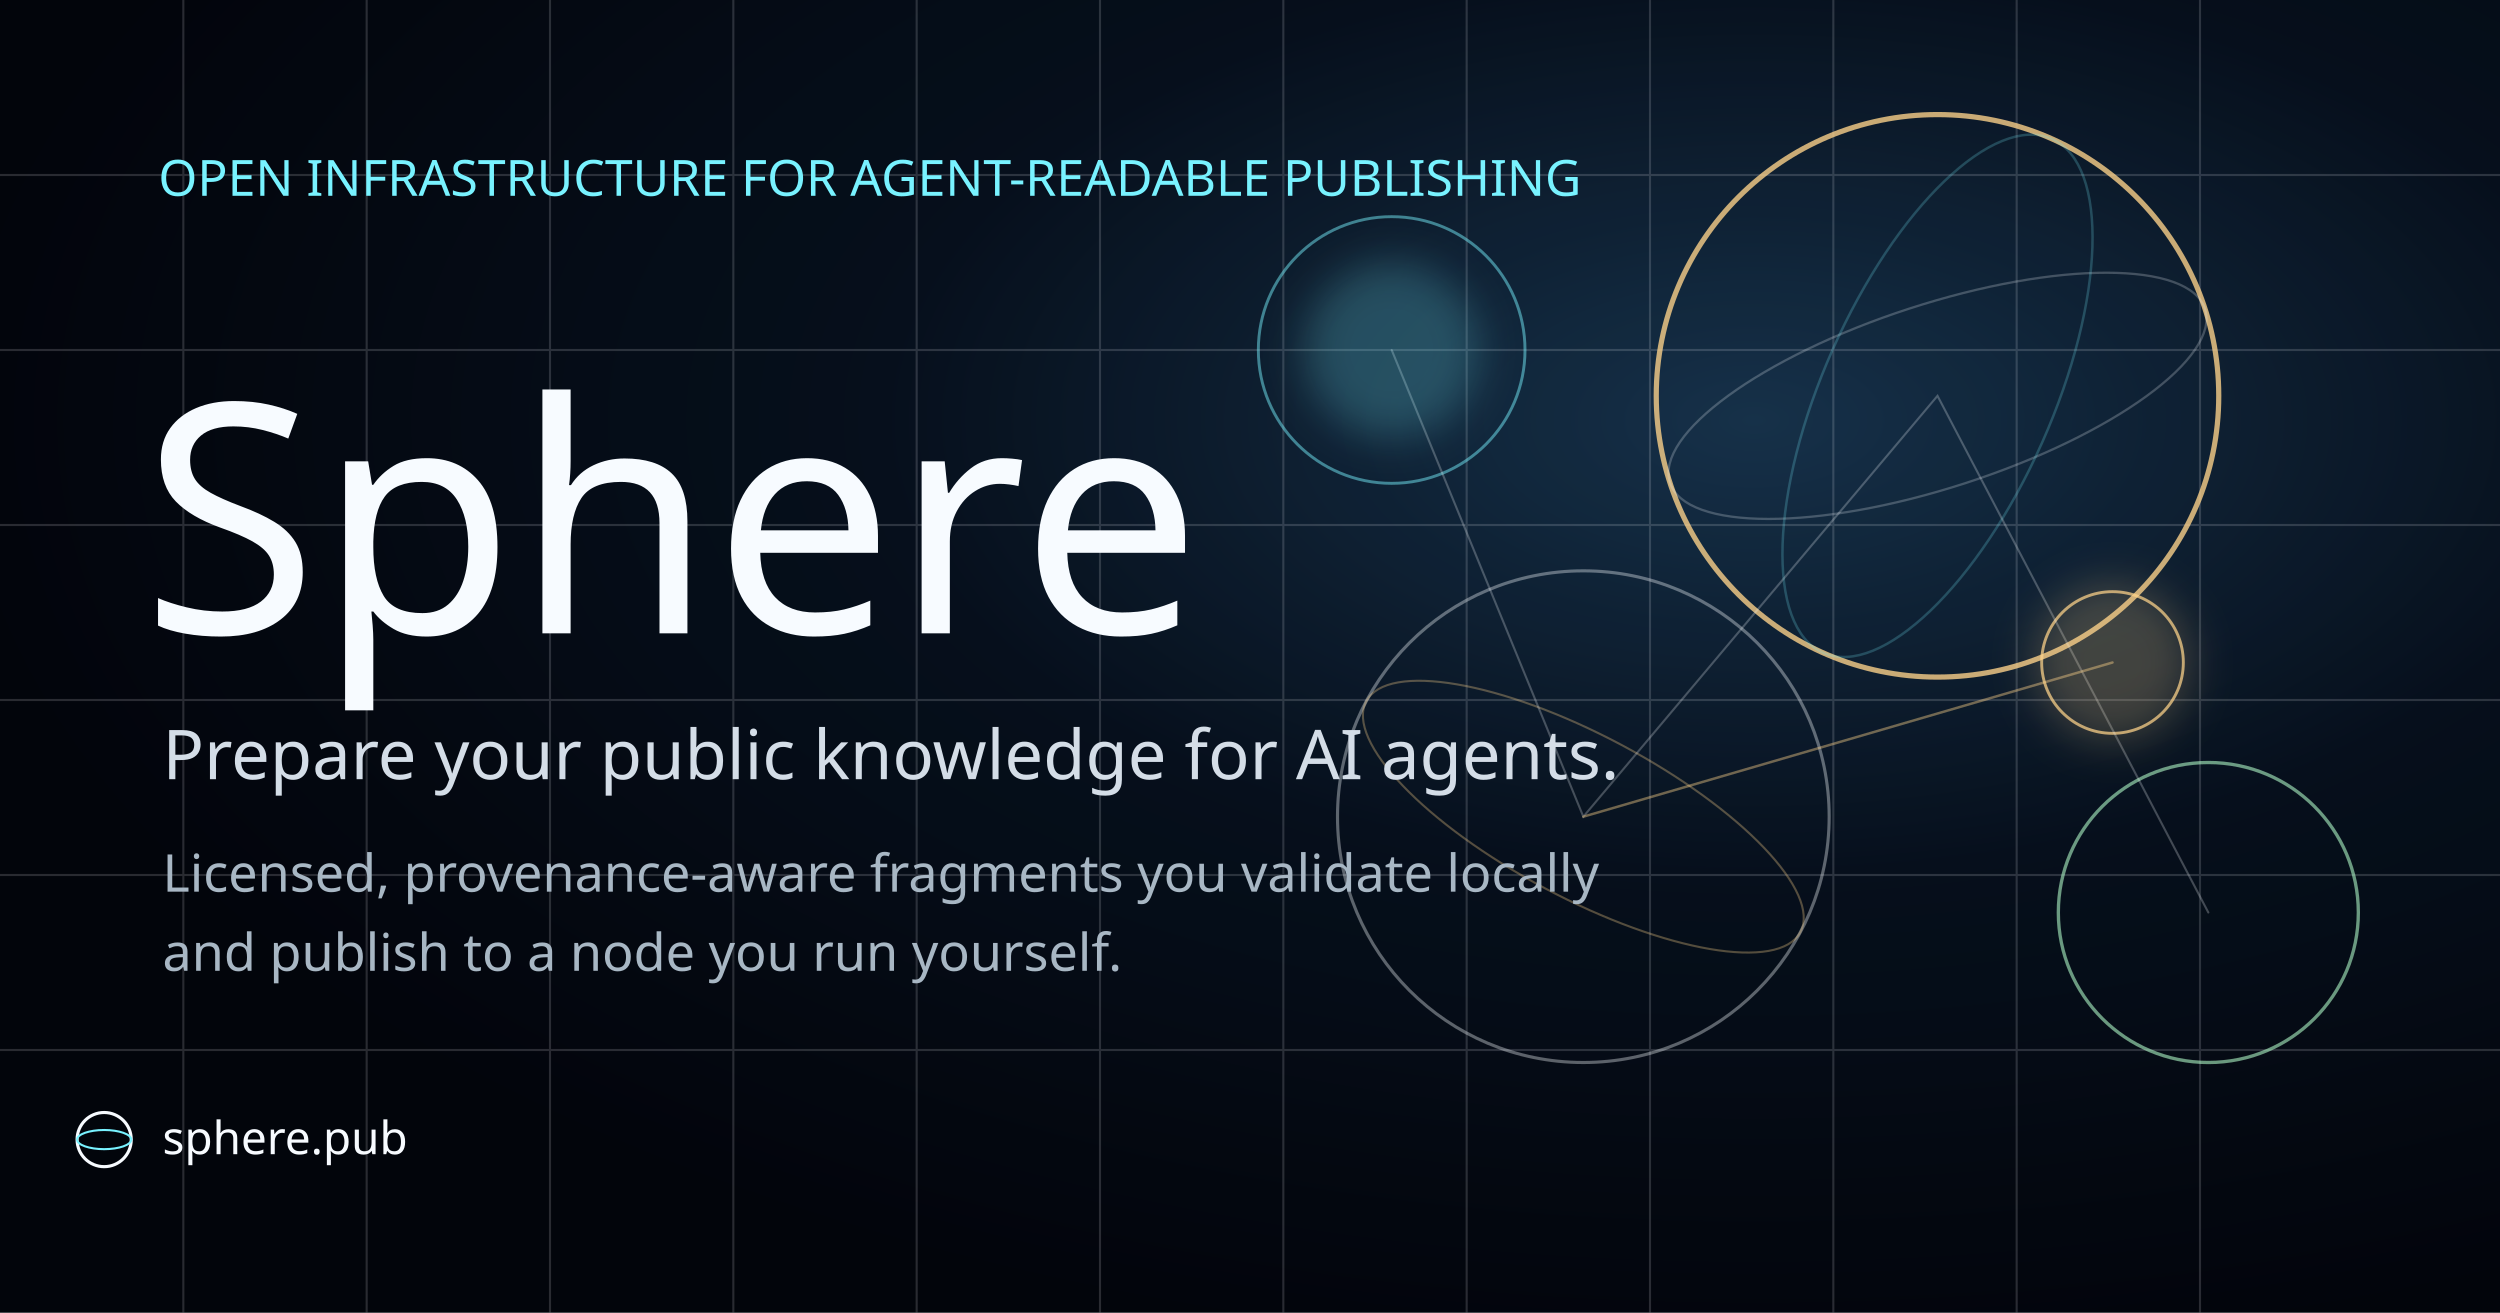
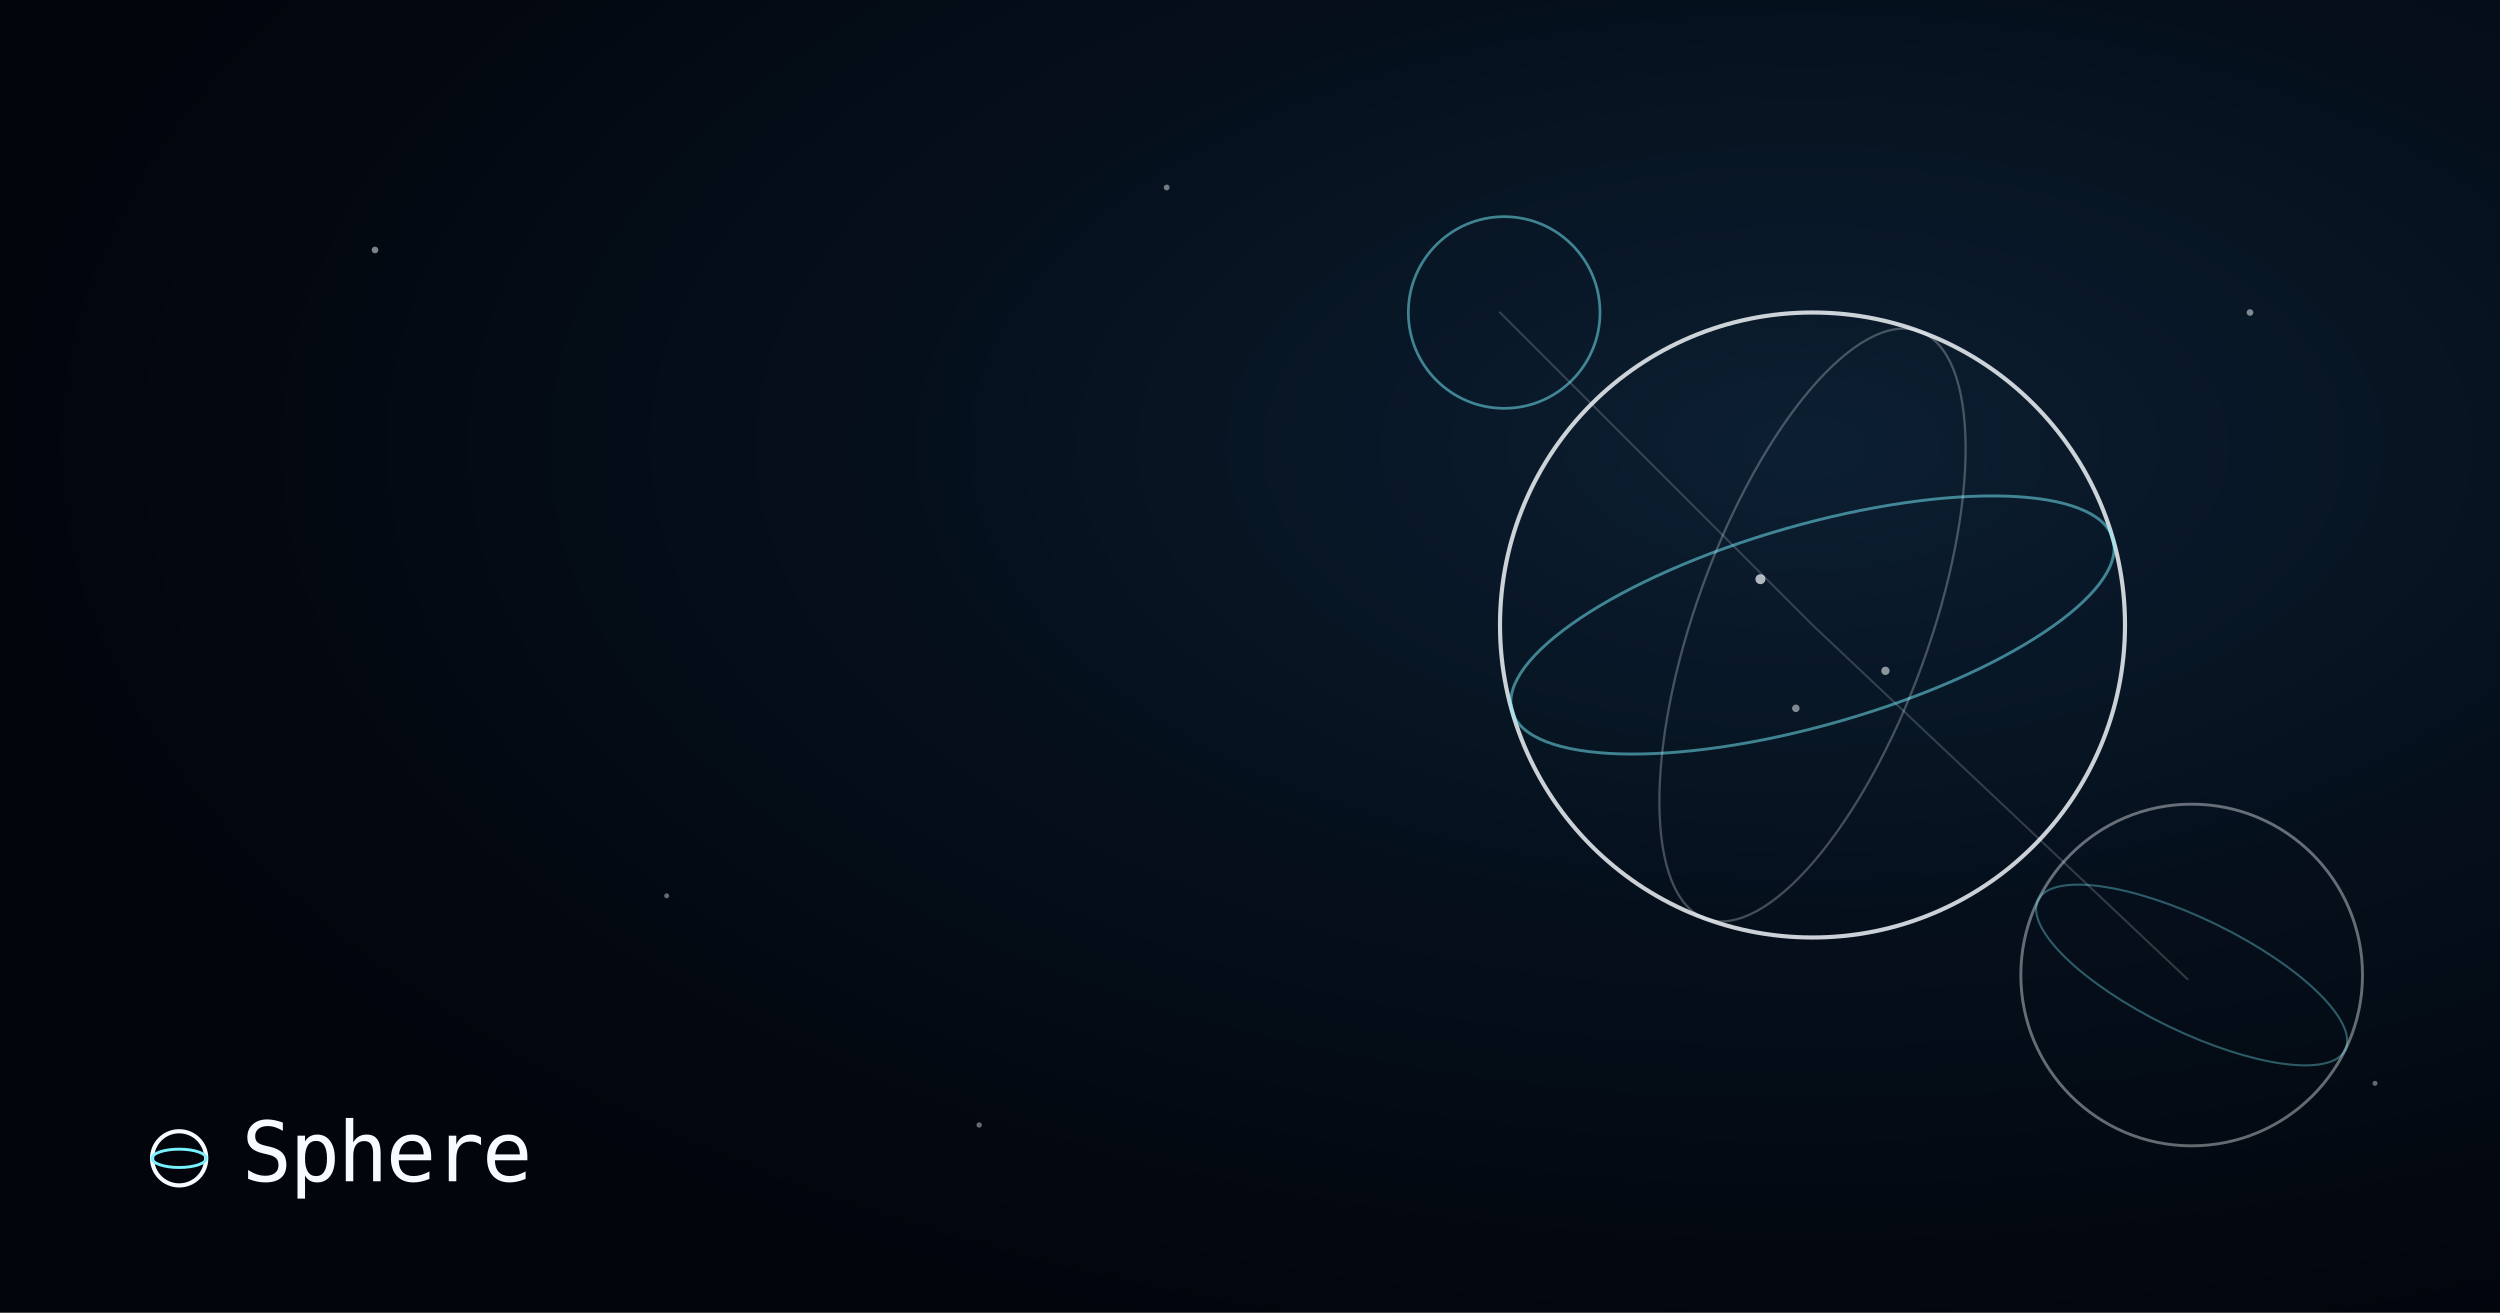
- <svg xmlns="http://www.w3.org/2000/svg" viewBox="0 0 1200 630" role="img" aria-label="Sphere - Prepare your public knowledge for AI agents">
+ <svg xmlns="http://www.w3.org/2000/svg" viewBox="0 0 1200 630" role="img" aria-label="Sphere">
  <defs>
-     <radialGradient id="glow" cx="70%" cy="32%" r="72%">
-       <stop offset="0%" stop-color="#183650" />
-       <stop offset="48%" stop-color="#07111e" />
+     <radialGradient id="glow" cx="72%" cy="34%" r="74%">
+       <stop offset="0%" stop-color="#0d2236" />
+       <stop offset="52%" stop-color="#05101c" />
      <stop offset="100%" stop-color="#02050b" />
    </radialGradient>
-     <filter id="soft">
-       <feGaussianBlur stdDeviation="10" />
-     </filter>
  </defs>
  <rect width="1200" height="630" fill="#02050b" />
  <rect width="1200" height="630" fill="url(#glow)" opacity=".9" />
-   <g opacity=".16" stroke="#f7fbff" stroke-width="1">
-     <path d="M0 84h1200M0 168h1200M0 252h1200M0 336h1200M0 420h1200M0 504h1200" />
-     <path d="M88 0v630M176 0v630M264 0v630M352 0v630M440 0v630M528 0v630M616 0v630M704 0v630M792 0v630M880 0v630M968 0v630M1056 0v630" />
+   <g fill="#f7fbff">
+     <circle cx="180" cy="120" r="1.6" opacity=".5" />
+     <circle cx="320" cy="430" r="1.2" opacity=".4" />
+     <circle cx="560" cy="90" r="1.4" opacity=".45" />
+     <circle cx="1080" cy="150" r="1.6" opacity=".5" />
+     <circle cx="1140" cy="520" r="1.2" opacity=".4" />
+     <circle cx="470" cy="540" r="1.3" opacity=".4" />
  </g>
  <g fill="none" stroke-linecap="round">
-     <circle cx="930" cy="190" r="135" stroke="#ffd48a" stroke-width="2.5" opacity=".78" />
-     <ellipse cx="930" cy="190" rx="135" ry="44" stroke="#f7fbff" stroke-width="1.1" opacity=".23" transform="rotate(-18 930 190)" />
-     <ellipse cx="930" cy="190" rx="55" ry="135" stroke="#78f2ff" stroke-width="1.2" opacity=".22" transform="rotate(24 930 190)" />
-     <circle cx="760" cy="392" r="118" stroke="#f7fbff" stroke-width="1.5" opacity=".36" />
-     <ellipse cx="760" cy="392" rx="118" ry="39" stroke="#ffd48a" stroke-width="1" opacity=".32" transform="rotate(28 760 392)" />
-     <circle cx="1060" cy="438" r="72" stroke="#b4ffcc" stroke-width="1.6" opacity=".58" />
-     <circle cx="668" cy="168" r="64" stroke="#78f2ff" stroke-width="1.4" opacity=".48" />
-     <circle cx="1014" cy="318" r="34" stroke="#ffd48a" stroke-width="1.4" opacity=".72" />
-     <path d="M668 168 760 392 930 190 1060 438" stroke="#f7fbff" stroke-width="1" opacity=".25" />
-     <path d="M760 392 1014 318" stroke="#ffd48a" stroke-width="1.2" opacity=".42" />
+     <path d="M720 150 870 300 1050 470" stroke="#f7fbff" stroke-width="1" opacity=".18" />
+     <circle cx="870" cy="300" r="150" stroke="#f7fbff" stroke-width="2" opacity=".82" />
+     <ellipse cx="870" cy="300" rx="150" ry="48" stroke="#78f2ff" stroke-width="1.4" opacity=".5" transform="rotate(-16 870 300)" />
+     <ellipse cx="870" cy="300" rx="56" ry="150" stroke="#f7fbff" stroke-width="1.1" opacity=".26" transform="rotate(20 870 300)" />
+     <circle cx="1052" cy="468" r="82" stroke="#f7fbff" stroke-width="1.4" opacity=".4" />
+     <ellipse cx="1052" cy="468" rx="82" ry="27" stroke="#78f2ff" stroke-width="1" opacity=".34" transform="rotate(26 1052 468)" />
+     <circle cx="722" cy="150" r="46" stroke="#78f2ff" stroke-width="1.3" opacity=".5" />
  </g>
-   <g filter="url(#soft)" opacity=".22">
-     <circle cx="1014" cy="318" r="38" fill="#ffd48a" />
-     <circle cx="668" cy="168" r="42" fill="#78f2ff" />
+   <g fill="#f7fbff">
+     <circle cx="845" cy="278" r="2.4" opacity=".7" />
+     <circle cx="905" cy="322" r="2" opacity=".55" />
+     <circle cx="862" cy="340" r="1.8" opacity=".5" />
  </g>
-   <g font-family="Quicksand, Avenir Next, Century Gothic, sans-serif" letter-spacing="0">
-     <text x="76" y="94" fill="#78f2ff" font-size="24" font-weight="500">OPEN INFRASTRUCTURE FOR AGENT-READABLE PUBLISHING</text>
-     <text x="68" y="304" fill="#f7fbff" font-size="154" font-weight="300">Sphere</text>
-     <text x="78" y="374" fill="#d4dde7" font-size="33" font-weight="300">Prepare your public knowledge for AI agents.</text>
-     <text x="78" y="428" fill="#a8b7c4" font-size="25" font-weight="300">Licensed, provenance-aware fragments you validate locally</text>
-     <text x="78" y="466" fill="#a8b7c4" font-size="25" font-weight="300">and publish to a node you run yourself.</text>
-     <text x="78" y="554" fill="#f7fbff" font-size="22" font-weight="400">sphere.pub</text>
-     <circle cx="50" cy="547" r="13" fill="none" stroke="#f7fbff" stroke-width="1.5" />
-     <ellipse cx="50" cy="547" rx="13" ry="4.6" fill="none" stroke="#78f2ff" stroke-width="1" />
+   <g>
+     <circle cx="86" cy="556" r="13" fill="none" stroke="#f7fbff" stroke-width="2" />
+     <ellipse cx="86" cy="556" rx="13" ry="4.4" fill="none" stroke="#78f2ff" stroke-width="1.4" />
+     <text x="116" y="567" fill="#f7fbff" font-family="IBM Plex Mono, SFMono-Regular, ui-monospace, Menlo, monospace" font-size="40" font-weight="500" letter-spacing="-1">Sphere</text>
  </g>
</svg>
